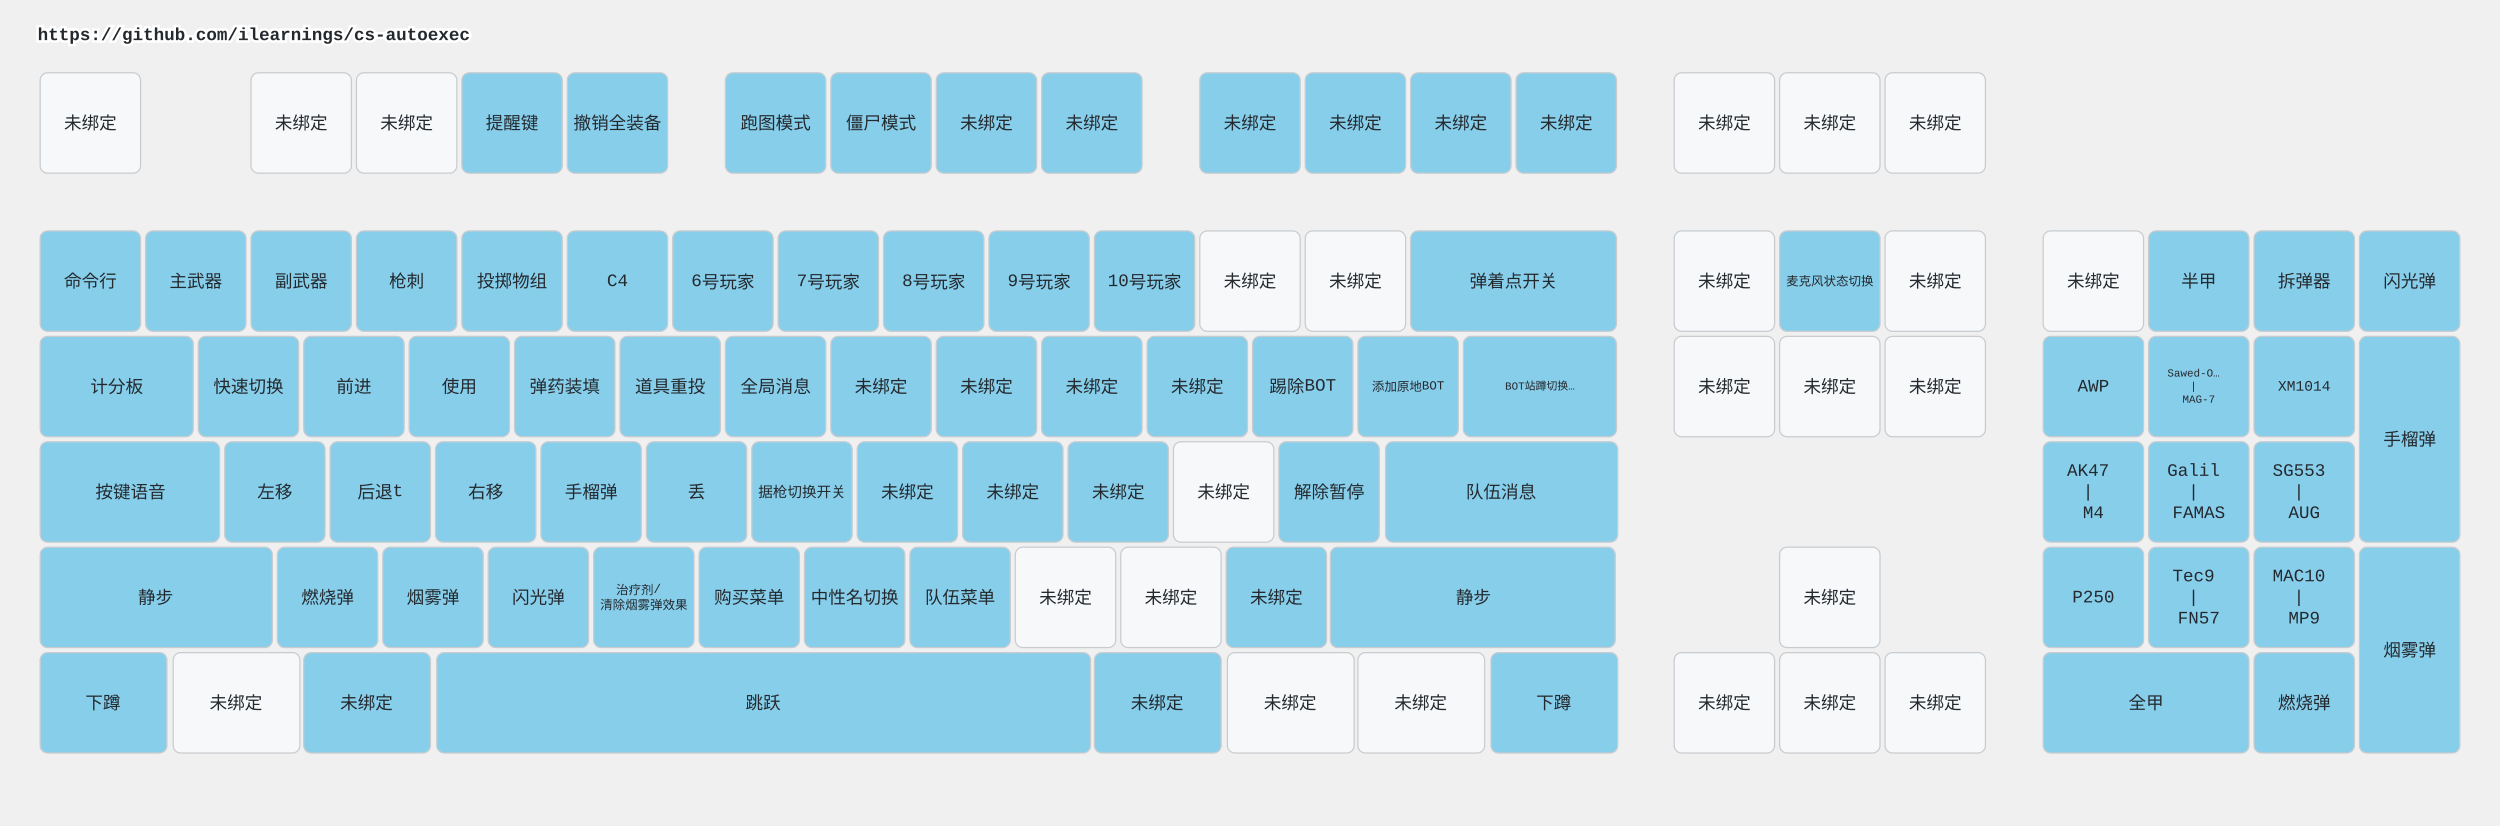
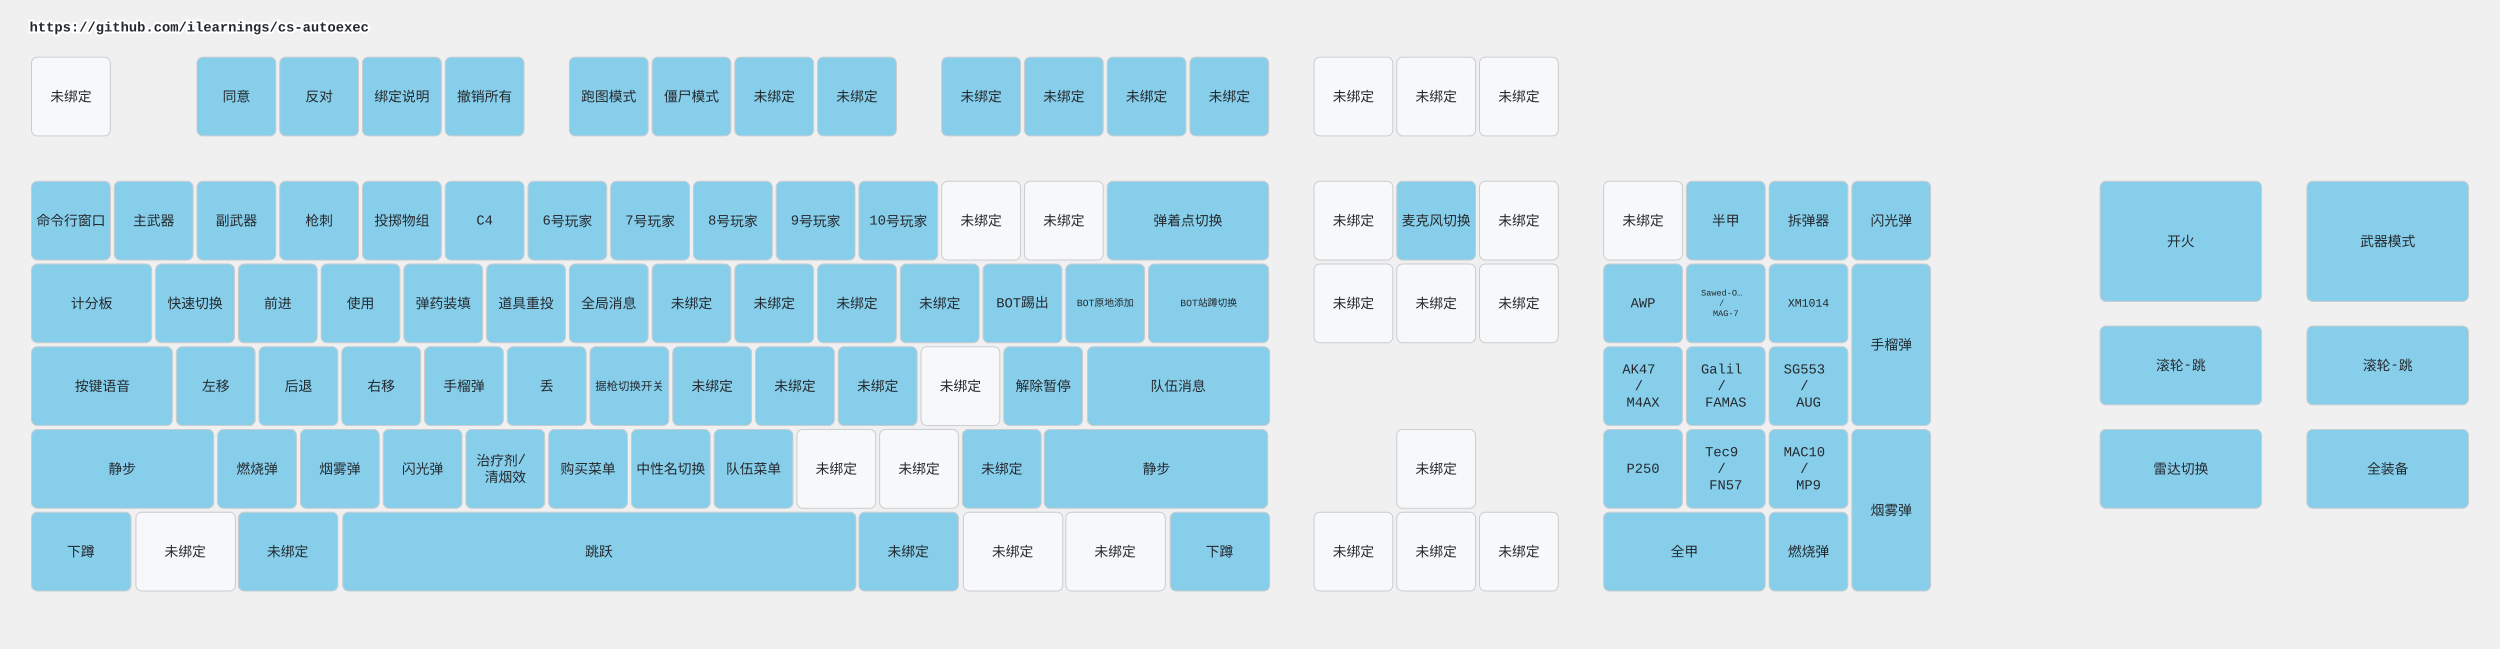
- <svg xmlns="http://www.w3.org/2000/svg" width="1992" height="658" viewBox="0 0 1992 658" class="keymap">
+ <svg xmlns="http://www.w3.org/2000/svg" width="2538" height="658" viewBox="0 0 2538 658" class="keymap">
  <style>/* inherit to force styles through use tags */
svg path {
    fill: inherit;
}

/* font and background color specifications */
svg.keymap {
    font-family: SFMono-Regular,Consolas,Liberation Mono,Menlo,monospace;
    font-size: 14px;
    font-kerning: normal;
    text-rendering: optimizeLegibility;
    fill: #24292e;
}

/* default key styling */
rect.key {
    fill: #f6f8fa;
}

rect.key, rect.combo {
    stroke: #c9cccf;
    stroke-width: 1;
}

/* default key side styling, only used is draw_key_sides is set */
rect.side {
    filter: brightness(90%);
}

/* color accent for combo boxes */
rect.combo, rect.combo-separate {
    fill: #cdf;
}

/* color accent for held keys */
rect.held, rect.combo.held {
    fill: #fdd;
}

/* color accent for ghost (optional) keys */
rect.ghost, rect.combo.ghost {
    stroke-dasharray: 4, 4;
    stroke-width: 2;
}

text {
    text-anchor: middle;
    dominant-baseline: middle;
}

/* styling for layer labels */
text.label {
    font-weight: bold;
    text-anchor: start;
    stroke: white;
    stroke-width: 4;
    paint-order: stroke;
}

/* styling for optional footer */
text.footer {
    text-anchor: end;
    dominant-baseline: auto;
    stroke: white;
    stroke-width: 4;
    paint-order: stroke;
}

/* styling for combo tap, and key non-tap label text */
text.combo, text.hold, text.shifted, text.left, text.right, text.tl, text.tr, text.bl, text.br {
    font-size: 11px;
}

text.hold, text.bl, text.br {
    text-anchor: middle;
    dominant-baseline: auto;
}

text.shifted, text.tl, text.tr {
    text-anchor: middle;
    dominant-baseline: hanging;
}

text.left, text.tl, text.bl {
    text-anchor: start;
}

text.right, text.tr, text.br {
    text-anchor: end;
}

text.layer-activator {
    text-decoration: underline;
}

/* styling for hold/shifted label text in combo box */
text.combo.hold, text.combo.shifted, text.combo.left, text.combo.right {
    font-size: 8px;
}

/* lighter symbol for transparent keys */
text.trans {
    fill: #7b7e81;
}

/* styling for combo dendrons */
path.combo {
    stroke-width: 1;
    stroke: gray;
    fill: none;
}

/* Start Tabler Icons Cleanup */
/* cannot use height/width with glyphs */
.icon-tabler &gt; path {
    fill: inherit;
    stroke: inherit;
    stroke-width: 2;
}
/* hide tabler's default box */
.icon-tabler &gt; path[stroke="none"][fill="none"] {
    visibility: hidden;
}
/* End Tabler Icons Cleanup */

.key .legend {
  font-weight: bold;
}
rect.key.bound {
  fill: #87CEEB;
}</style>
  <g transform="translate(30, 0)" class="layer-https://github.com/ilearnings/cs-autoexec">
    <text x="0" y="28" class="label" id="https:github.comilearningscs-autoexec">https://github.com/ilearnings/cs-autoexec</text>
    <g transform="translate(0, 56)">
      <g transform="translate(42, 42)" class="key keypos-0">
        <rect rx="6" ry="6" x="-40" y="-40" width="80" height="80" class="key" />
        <text x="0" y="0" class="key tap">未绑定</text>
      </g>
-       <g transform="translate(210, 42)" class="key keypos-1">
-         <rect rx="6" ry="6" x="-40" y="-40" width="80" height="80" class="key" />
-         <text x="0" y="0" class="key tap">未绑定</text>
-       </g>
-       <g transform="translate(294, 42)" class="key keypos-2">
-         <rect rx="6" ry="6" x="-40" y="-40" width="80" height="80" class="key" />
-         <text x="0" y="0" class="key tap">未绑定</text>
+       <g transform="translate(210, 42)" class="key bound keypos-1">
+         <rect rx="6" ry="6" x="-40" y="-40" width="80" height="80" class="key bound" />
+         <text x="0" y="0" class="key bound tap">同意</text>
+       </g>
+       <g transform="translate(294, 42)" class="key bound keypos-2">
+         <rect rx="6" ry="6" x="-40" y="-40" width="80" height="80" class="key bound" />
+         <text x="0" y="0" class="key bound tap">反对</text>
      </g>
      <g transform="translate(378, 42)" class="key bound keypos-3">
        <rect rx="6" ry="6" x="-40" y="-40" width="80" height="80" class="key bound" />
-         <text x="0" y="0" class="key bound tap">提醒键</text>
+         <text x="0" y="0" class="key bound tap">绑定说明</text>
      </g>
      <g transform="translate(462, 42)" class="key bound keypos-4">
        <rect rx="6" ry="6" x="-40" y="-40" width="80" height="80" class="key bound" />
-         <text x="0" y="0" class="key bound tap">撤销全装备</text>
+         <text x="0" y="0" class="key bound tap">撤销所有</text>
      </g>
      <g transform="translate(588, 42)" class="key bound keypos-5">
        <rect rx="6" ry="6" x="-40" y="-40" width="80" height="80" class="key bound" />
        <text x="0" y="0" class="key bound tap">跑图模式</text>
      </g>
      <g transform="translate(672, 42)" class="key bound keypos-6">
        <rect rx="6" ry="6" x="-40" y="-40" width="80" height="80" class="key bound" />
        <text x="0" y="0" class="key bound tap">僵尸模式</text>
      </g>
      <g transform="translate(756, 42)" class="key bound keypos-7">
        <rect rx="6" ry="6" x="-40" y="-40" width="80" height="80" class="key bound" />
        <text x="0" y="0" class="key bound tap">未绑定</text>
      </g>
      <g transform="translate(840, 42)" class="key bound keypos-8">
        <rect rx="6" ry="6" x="-40" y="-40" width="80" height="80" class="key bound" />
        <text x="0" y="0" class="key bound tap">未绑定</text>
      </g>
      <g transform="translate(966, 42)" class="key bound keypos-9">
        <rect rx="6" ry="6" x="-40" y="-40" width="80" height="80" class="key bound" />
        <text x="0" y="0" class="key bound tap">未绑定</text>
      </g>
      <g transform="translate(1050, 42)" class="key bound keypos-10">
        <rect rx="6" ry="6" x="-40" y="-40" width="80" height="80" class="key bound" />
        <text x="0" y="0" class="key bound tap">未绑定</text>
      </g>
      <g transform="translate(1134, 42)" class="key bound keypos-11">
        <rect rx="6" ry="6" x="-40" y="-40" width="80" height="80" class="key bound" />
        <text x="0" y="0" class="key bound tap">未绑定</text>
      </g>
      <g transform="translate(1218, 42)" class="key bound keypos-12">
        <rect rx="6" ry="6" x="-40" y="-40" width="80" height="80" class="key bound" />
        <text x="0" y="0" class="key bound tap">未绑定</text>
      </g>
      <g transform="translate(1344, 42)" class="key keypos-13">
        <rect rx="6" ry="6" x="-40" y="-40" width="80" height="80" class="key" />
        <text x="0" y="0" class="key tap">未绑定</text>
      </g>
      <g transform="translate(1428, 42)" class="key keypos-14">
        <rect rx="6" ry="6" x="-40" y="-40" width="80" height="80" class="key" />
        <text x="0" y="0" class="key tap">未绑定</text>
      </g>
      <g transform="translate(1512, 42)" class="key keypos-15">
        <rect rx="6" ry="6" x="-40" y="-40" width="80" height="80" class="key" />
        <text x="0" y="0" class="key tap">未绑定</text>
      </g>
      <g transform="translate(42, 168)" class="key bound keypos-16">
        <rect rx="6" ry="6" x="-40" y="-40" width="80" height="80" class="key bound" />
-         <text x="0" y="0" class="key bound tap">命令行</text>
+         <text x="0" y="0" class="key bound tap">命令行窗口</text>
      </g>
      <g transform="translate(126, 168)" class="key bound keypos-17">
        <rect rx="6" ry="6" x="-40" y="-40" width="80" height="80" class="key bound" />
        <text x="0" y="0" class="key bound tap">主武器</text>
      </g>
      <g transform="translate(210, 168)" class="key bound keypos-18">
        <rect rx="6" ry="6" x="-40" y="-40" width="80" height="80" class="key bound" />
        <text x="0" y="0" class="key bound tap">副武器</text>
      </g>
      <g transform="translate(294, 168)" class="key bound keypos-19">
        <rect rx="6" ry="6" x="-40" y="-40" width="80" height="80" class="key bound" />
        <text x="0" y="0" class="key bound tap">枪刺</text>
      </g>
      <g transform="translate(378, 168)" class="key bound keypos-20">
        <rect rx="6" ry="6" x="-40" y="-40" width="80" height="80" class="key bound" />
        <text x="0" y="0" class="key bound tap">投掷物组</text>
      </g>
      <g transform="translate(462, 168)" class="key bound keypos-21">
        <rect rx="6" ry="6" x="-40" y="-40" width="80" height="80" class="key bound" />
        <text x="0" y="0" class="key bound tap">C4</text>
      </g>
      <g transform="translate(546, 168)" class="key bound keypos-22">
        <rect rx="6" ry="6" x="-40" y="-40" width="80" height="80" class="key bound" />
        <text x="0" y="0" class="key bound tap">6号玩家</text>
      </g>
      <g transform="translate(630, 168)" class="key bound keypos-23">
        <rect rx="6" ry="6" x="-40" y="-40" width="80" height="80" class="key bound" />
        <text x="0" y="0" class="key bound tap">7号玩家</text>
      </g>
      <g transform="translate(714, 168)" class="key bound keypos-24">
        <rect rx="6" ry="6" x="-40" y="-40" width="80" height="80" class="key bound" />
        <text x="0" y="0" class="key bound tap">8号玩家</text>
      </g>
      <g transform="translate(798, 168)" class="key bound keypos-25">
        <rect rx="6" ry="6" x="-40" y="-40" width="80" height="80" class="key bound" />
        <text x="0" y="0" class="key bound tap">9号玩家</text>
      </g>
      <g transform="translate(882, 168)" class="key bound keypos-26">
        <rect rx="6" ry="6" x="-40" y="-40" width="80" height="80" class="key bound" />
        <text x="0" y="0" class="key bound tap">10号玩家</text>
      </g>
      <g transform="translate(966, 168)" class="key keypos-27">
        <rect rx="6" ry="6" x="-40" y="-40" width="80" height="80" class="key" />
        <text x="0" y="0" class="key tap">未绑定</text>
      </g>
      <g transform="translate(1050, 168)" class="key keypos-28">
        <rect rx="6" ry="6" x="-40" y="-40" width="80" height="80" class="key" />
        <text x="0" y="0" class="key tap">未绑定</text>
      </g>
      <g transform="translate(1176, 168)" class="key bound keypos-29">
        <rect rx="6" ry="6" x="-82" y="-40" width="164" height="80" class="key bound" />
-         <text x="0" y="0" class="key bound tap">弹着点开关</text>
+         <text x="0" y="0" class="key bound tap">弹着点切换</text>
      </g>
      <g transform="translate(1344, 168)" class="key keypos-30">
        <rect rx="6" ry="6" x="-40" y="-40" width="80" height="80" class="key" />
        <text x="0" y="0" class="key tap">未绑定</text>
      </g>
      <g transform="translate(1428, 168)" class="key bound keypos-31">
        <rect rx="6" ry="6" x="-40" y="-40" width="80" height="80" class="key bound" />
-         <text x="0" y="0" class="key bound tap">
-           <tspan style="font-size: 71%">麦克风状态切换</tspan>
-         </text>
+         <text x="0" y="0" class="key bound tap">麦克风切换</text>
      </g>
      <g transform="translate(1512, 168)" class="key keypos-32">
        <rect rx="6" ry="6" x="-40" y="-40" width="80" height="80" class="key" />
        <text x="0" y="0" class="key tap">未绑定</text>
      </g>
      <g transform="translate(1638, 168)" class="key keypos-33">
        <rect rx="6" ry="6" x="-40" y="-40" width="80" height="80" class="key" />
        <text x="0" y="0" class="key tap">未绑定</text>
      </g>
      <g transform="translate(1722, 168)" class="key bound keypos-34">
        <rect rx="6" ry="6" x="-40" y="-40" width="80" height="80" class="key bound" />
        <text x="0" y="0" class="key bound tap">半甲</text>
      </g>
      <g transform="translate(1806, 168)" class="key bound keypos-35">
        <rect rx="6" ry="6" x="-40" y="-40" width="80" height="80" class="key bound" />
        <text x="0" y="0" class="key bound tap">拆弹器</text>
      </g>
      <g transform="translate(1890, 168)" class="key bound keypos-36">
        <rect rx="6" ry="6" x="-40" y="-40" width="80" height="80" class="key bound" />
        <text x="0" y="0" class="key bound tap">闪光弹</text>
      </g>
      <g transform="translate(63, 252)" class="key bound keypos-37">
        <rect rx="6" ry="6" x="-61" y="-40" width="122" height="80" class="key bound" />
        <text x="0" y="0" class="key bound tap">计分板</text>
      </g>
      <g transform="translate(168, 252)" class="key bound keypos-38">
        <rect rx="6" ry="6" x="-40" y="-40" width="80" height="80" class="key bound" />
        <text x="0" y="0" class="key bound tap">快速切换</text>
      </g>
      <g transform="translate(252, 252)" class="key bound keypos-39">
        <rect rx="6" ry="6" x="-40" y="-40" width="80" height="80" class="key bound" />
        <text x="0" y="0" class="key bound tap">前进</text>
      </g>
      <g transform="translate(336, 252)" class="key bound keypos-40">
        <rect rx="6" ry="6" x="-40" y="-40" width="80" height="80" class="key bound" />
        <text x="0" y="0" class="key bound tap">使用</text>
      </g>
      <g transform="translate(420, 252)" class="key bound keypos-41">
        <rect rx="6" ry="6" x="-40" y="-40" width="80" height="80" class="key bound" />
        <text x="0" y="0" class="key bound tap">弹药装填</text>
      </g>
      <g transform="translate(504, 252)" class="key bound keypos-42">
        <rect rx="6" ry="6" x="-40" y="-40" width="80" height="80" class="key bound" />
        <text x="0" y="0" class="key bound tap">道具重投</text>
      </g>
      <g transform="translate(588, 252)" class="key bound keypos-43">
        <rect rx="6" ry="6" x="-40" y="-40" width="80" height="80" class="key bound" />
        <text x="0" y="0" class="key bound tap">全局消息</text>
      </g>
      <g transform="translate(672, 252)" class="key bound keypos-44">
        <rect rx="6" ry="6" x="-40" y="-40" width="80" height="80" class="key bound" />
        <text x="0" y="0" class="key bound tap">未绑定</text>
      </g>
      <g transform="translate(756, 252)" class="key bound keypos-45">
        <rect rx="6" ry="6" x="-40" y="-40" width="80" height="80" class="key bound" />
        <text x="0" y="0" class="key bound tap">未绑定</text>
      </g>
      <g transform="translate(840, 252)" class="key bound keypos-46">
        <rect rx="6" ry="6" x="-40" y="-40" width="80" height="80" class="key bound" />
        <text x="0" y="0" class="key bound tap">未绑定</text>
      </g>
      <g transform="translate(924, 252)" class="key bound keypos-47">
        <rect rx="6" ry="6" x="-40" y="-40" width="80" height="80" class="key bound" />
        <text x="0" y="0" class="key bound tap">未绑定</text>
      </g>
      <g transform="translate(1008, 252)" class="key bound keypos-48">
        <rect rx="6" ry="6" x="-40" y="-40" width="80" height="80" class="key bound" />
-         <text x="0" y="0" class="key bound tap">踢除BOT</text>
+         <text x="0" y="0" class="key bound tap">BOT踢出</text>
      </g>
      <g transform="translate(1092, 252)" class="key bound keypos-49">
        <rect rx="6" ry="6" x="-40" y="-40" width="80" height="80" class="key bound" />
        <text x="0" y="0" class="key bound tap">
-           <tspan style="font-size: 71%">添加原地BOT</tspan>
+           <tspan style="font-size: 71%">BOT原地添加</tspan>
        </text>
      </g>
      <g transform="translate(1197, 252)" class="key bound keypos-50">
        <rect rx="6" ry="6" x="-61" y="-40" width="122" height="80" class="key bound" />
        <text x="0" y="0" class="key bound tap">
-           <tspan style="font-size: 62%">BOT站蹲切换…</tspan>
+           <tspan style="font-size: 71%">BOT站蹲切换</tspan>
        </text>
      </g>
      <g transform="translate(1344, 252)" class="key keypos-51">
        <rect rx="6" ry="6" x="-40" y="-40" width="80" height="80" class="key" />
        <text x="0" y="0" class="key tap">未绑定</text>
      </g>
      <g transform="translate(1428, 252)" class="key keypos-52">
        <rect rx="6" ry="6" x="-40" y="-40" width="80" height="80" class="key" />
        <text x="0" y="0" class="key tap">未绑定</text>
      </g>
      <g transform="translate(1512, 252)" class="key keypos-53">
        <rect rx="6" ry="6" x="-40" y="-40" width="80" height="80" class="key" />
        <text x="0" y="0" class="key tap">未绑定</text>
      </g>
      <g transform="translate(1638, 252)" class="key bound keypos-54">
        <rect rx="6" ry="6" x="-40" y="-40" width="80" height="80" class="key bound" />
        <text x="0" y="0" class="key bound tap">AWP</text>
      </g>
      <g transform="translate(1722, 252)" class="key bound keypos-55">
        <rect rx="6" ry="6" x="-40" y="-40" width="80" height="80" class="key bound" />
        <text x="0" y="0" class="key bound tap">
          <tspan x="0" dy="-1.2em" style="font-size: 62%">Sawed-O…</tspan>
-           <tspan x="0" dy="1.2em" style="font-size: 62%">|</tspan>
+           <tspan x="0" dy="1.2em" style="font-size: 62%">/</tspan>
          <tspan x="0" dy="1.2em" style="font-size: 62%">MAG-7</tspan>
        </text>
      </g>
      <g transform="translate(1806, 252)" class="key bound keypos-56">
        <rect rx="6" ry="6" x="-40" y="-40" width="80" height="80" class="key bound" />
        <text x="0" y="0" class="key bound tap">
          <tspan style="font-size: 83%">XM1014</tspan>
        </text>
      </g>
      <g transform="translate(1890, 294)" class="key bound keypos-57">
        <rect rx="6" ry="6" x="-40" y="-82" width="80" height="164" class="key bound" />
        <text x="0" y="0" class="key bound tap">手榴弹</text>
      </g>
      <g transform="translate(74, 336)" class="key bound keypos-58">
        <rect rx="6" ry="6" x="-72" y="-40" width="143" height="80" class="key bound" />
        <text x="0" y="0" class="key bound tap">按键语音</text>
      </g>
      <g transform="translate(189, 336)" class="key bound keypos-59">
        <rect rx="6" ry="6" x="-40" y="-40" width="80" height="80" class="key bound" />
        <text x="0" y="0" class="key bound tap">左移</text>
      </g>
      <g transform="translate(273, 336)" class="key bound keypos-60">
        <rect rx="6" ry="6" x="-40" y="-40" width="80" height="80" class="key bound" />
-         <text x="0" y="0" class="key bound tap">后退t</text>
+         <text x="0" y="0" class="key bound tap">后退</text>
      </g>
      <g transform="translate(357, 336)" class="key bound keypos-61">
        <rect rx="6" ry="6" x="-40" y="-40" width="80" height="80" class="key bound" />
        <text x="0" y="0" class="key bound tap">右移</text>
      </g>
      <g transform="translate(441, 336)" class="key bound keypos-62">
        <rect rx="6" ry="6" x="-40" y="-40" width="80" height="80" class="key bound" />
        <text x="0" y="0" class="key bound tap">手榴弹</text>
      </g>
      <g transform="translate(525, 336)" class="key bound keypos-63">
        <rect rx="6" ry="6" x="-40" y="-40" width="80" height="80" class="key bound" />
        <text x="0" y="0" class="key bound tap">丢</text>
      </g>
      <g transform="translate(609, 336)" class="key bound keypos-64">
        <rect rx="6" ry="6" x="-40" y="-40" width="80" height="80" class="key bound" />
        <text x="0" y="0" class="key bound tap">
          <tspan style="font-size: 83%">据枪切换开关</tspan>
        </text>
      </g>
      <g transform="translate(693, 336)" class="key bound keypos-65">
        <rect rx="6" ry="6" x="-40" y="-40" width="80" height="80" class="key bound" />
        <text x="0" y="0" class="key bound tap">未绑定</text>
      </g>
      <g transform="translate(777, 336)" class="key bound keypos-66">
        <rect rx="6" ry="6" x="-40" y="-40" width="80" height="80" class="key bound" />
        <text x="0" y="0" class="key bound tap">未绑定</text>
      </g>
      <g transform="translate(861, 336)" class="key bound keypos-67">
        <rect rx="6" ry="6" x="-40" y="-40" width="80" height="80" class="key bound" />
        <text x="0" y="0" class="key bound tap">未绑定</text>
      </g>
      <g transform="translate(945, 336)" class="key keypos-68">
        <rect rx="6" ry="6" x="-40" y="-40" width="80" height="80" class="key" />
        <text x="0" y="0" class="key tap">未绑定</text>
      </g>
      <g transform="translate(1029, 336)" class="key bound keypos-69">
        <rect rx="6" ry="6" x="-40" y="-40" width="80" height="80" class="key bound" />
        <text x="0" y="0" class="key bound tap">解除暂停</text>
      </g>
      <g transform="translate(1166, 336)" class="key bound keypos-70">
        <rect rx="6" ry="6" x="-92" y="-40" width="185" height="80" class="key bound" />
        <text x="0" y="0" class="key bound tap">队伍消息</text>
      </g>
      <g transform="translate(1638, 336)" class="key bound keypos-71">
        <rect rx="6" ry="6" x="-40" y="-40" width="80" height="80" class="key bound" />
        <text x="0" y="0" class="key bound tap">
          <tspan x="0" dy="-1.2em">AK47</tspan>
-           <tspan x="0" dy="1.2em">|</tspan>
-           <tspan x="0" dy="1.2em">M4</tspan>
+           <tspan x="0" dy="1.2em">/</tspan>
+           <tspan x="0" dy="1.2em">M4AX</tspan>
        </text>
      </g>
      <g transform="translate(1722, 336)" class="key bound keypos-72">
        <rect rx="6" ry="6" x="-40" y="-40" width="80" height="80" class="key bound" />
        <text x="0" y="0" class="key bound tap">
          <tspan x="0" dy="-1.2em">Galil</tspan>
-           <tspan x="0" dy="1.2em">|</tspan>
+           <tspan x="0" dy="1.2em">/</tspan>
          <tspan x="0" dy="1.2em">FAMAS</tspan>
        </text>
      </g>
      <g transform="translate(1806, 336)" class="key bound keypos-73">
        <rect rx="6" ry="6" x="-40" y="-40" width="80" height="80" class="key bound" />
        <text x="0" y="0" class="key bound tap">
          <tspan x="0" dy="-1.2em">SG553</tspan>
-           <tspan x="0" dy="1.2em">|</tspan>
+           <tspan x="0" dy="1.2em">/</tspan>
          <tspan x="0" dy="1.2em">AUG</tspan>
        </text>
      </g>
      <g transform="translate(94, 420)" class="key bound keypos-74">
        <rect rx="6" ry="6" x="-92" y="-40" width="185" height="80" class="key bound" />
        <text x="0" y="0" class="key bound tap">静步</text>
      </g>
      <g transform="translate(231, 420)" class="key bound keypos-75">
        <rect rx="6" ry="6" x="-40" y="-40" width="80" height="80" class="key bound" />
        <text x="0" y="0" class="key bound tap">燃烧弹</text>
      </g>
      <g transform="translate(315, 420)" class="key bound keypos-76">
        <rect rx="6" ry="6" x="-40" y="-40" width="80" height="80" class="key bound" />
        <text x="0" y="0" class="key bound tap">烟雾弹</text>
      </g>
      <g transform="translate(399, 420)" class="key bound keypos-77">
        <rect rx="6" ry="6" x="-40" y="-40" width="80" height="80" class="key bound" />
        <text x="0" y="0" class="key bound tap">闪光弹</text>
      </g>
      <g transform="translate(483, 420)" class="key bound keypos-78">
        <rect rx="6" ry="6" x="-40" y="-40" width="80" height="80" class="key bound" />
        <text x="0" y="0" class="key bound tap">
-           <tspan x="0" dy="-0.6em" style="font-size: 71%">治疗剂/</tspan>
-           <tspan x="0" dy="1.2em" style="font-size: 71%">清除烟雾弹效果</tspan>
+           <tspan x="0" dy="-0.6em">治疗剂/</tspan>
+           <tspan x="0" dy="1.2em">清烟效</tspan>
        </text>
      </g>
      <g transform="translate(567, 420)" class="key bound keypos-79">
        <rect rx="6" ry="6" x="-40" y="-40" width="80" height="80" class="key bound" />
        <text x="0" y="0" class="key bound tap">购买菜单</text>
      </g>
      <g transform="translate(651, 420)" class="key bound keypos-80">
        <rect rx="6" ry="6" x="-40" y="-40" width="80" height="80" class="key bound" />
        <text x="0" y="0" class="key bound tap">中性名切换</text>
      </g>
      <g transform="translate(735, 420)" class="key bound keypos-81">
        <rect rx="6" ry="6" x="-40" y="-40" width="80" height="80" class="key bound" />
        <text x="0" y="0" class="key bound tap">队伍菜单</text>
      </g>
      <g transform="translate(819, 420)" class="key keypos-82">
        <rect rx="6" ry="6" x="-40" y="-40" width="80" height="80" class="key" />
        <text x="0" y="0" class="key tap">未绑定</text>
      </g>
      <g transform="translate(903, 420)" class="key keypos-83">
        <rect rx="6" ry="6" x="-40" y="-40" width="80" height="80" class="key" />
        <text x="0" y="0" class="key tap">未绑定</text>
      </g>
      <g transform="translate(987, 420)" class="key bound keypos-84">
        <rect rx="6" ry="6" x="-40" y="-40" width="80" height="80" class="key bound" />
        <text x="0" y="0" class="key bound tap">未绑定</text>
      </g>
      <g transform="translate(1144, 420)" class="key bound keypos-85">
        <rect rx="6" ry="6" x="-114" y="-40" width="227" height="80" class="key bound" />
        <text x="0" y="0" class="key bound tap">静步</text>
      </g>
      <g transform="translate(1428, 420)" class="key keypos-86">
        <rect rx="6" ry="6" x="-40" y="-40" width="80" height="80" class="key" />
        <text x="0" y="0" class="key tap">未绑定</text>
      </g>
      <g transform="translate(1638, 420)" class="key bound keypos-87">
        <rect rx="6" ry="6" x="-40" y="-40" width="80" height="80" class="key bound" />
        <text x="0" y="0" class="key bound tap">P250</text>
      </g>
      <g transform="translate(1722, 420)" class="key bound keypos-88">
        <rect rx="6" ry="6" x="-40" y="-40" width="80" height="80" class="key bound" />
        <text x="0" y="0" class="key bound tap">
          <tspan x="0" dy="-1.2em">Tec9</tspan>
-           <tspan x="0" dy="1.2em">|</tspan>
+           <tspan x="0" dy="1.2em">/</tspan>
          <tspan x="0" dy="1.2em">FN57</tspan>
        </text>
      </g>
      <g transform="translate(1806, 420)" class="key bound keypos-89">
        <rect rx="6" ry="6" x="-40" y="-40" width="80" height="80" class="key bound" />
        <text x="0" y="0" class="key bound tap">
          <tspan x="0" dy="-1.2em">MAC10</tspan>
-           <tspan x="0" dy="1.2em">|</tspan>
+           <tspan x="0" dy="1.2em">/</tspan>
          <tspan x="0" dy="1.2em">MP9</tspan>
        </text>
      </g>
      <g transform="translate(1890, 462)" class="key bound keypos-90">
        <rect rx="6" ry="6" x="-40" y="-82" width="80" height="164" class="key bound" />
        <text x="0" y="0" class="key bound tap">烟雾弹</text>
      </g>
      <g transform="translate(52, 504)" class="key bound keypos-91">
        <rect rx="6" ry="6" x="-50" y="-40" width="101" height="80" class="key bound" />
        <text x="0" y="0" class="key bound tap">下蹲</text>
      </g>
      <g transform="translate(158, 504)" class="key keypos-92">
        <rect rx="6" ry="6" x="-50" y="-40" width="101" height="80" class="key" />
        <text x="0" y="0" class="key tap">未绑定</text>
      </g>
      <g transform="translate(262, 504)" class="key bound keypos-93">
        <rect rx="6" ry="6" x="-50" y="-40" width="101" height="80" class="key bound" />
        <text x="0" y="0" class="key bound tap">未绑定</text>
      </g>
      <g transform="translate(578, 504)" class="key bound keypos-94">
        <rect rx="6" ry="6" x="-260" y="-40" width="521" height="80" class="key bound" />
        <text x="0" y="0" class="key bound tap">跳跃</text>
      </g>
      <g transform="translate(892, 504)" class="key bound keypos-95">
        <rect rx="6" ry="6" x="-50" y="-40" width="101" height="80" class="key bound" />
        <text x="0" y="0" class="key bound tap">未绑定</text>
      </g>
      <g transform="translate(998, 504)" class="key keypos-96">
        <rect rx="6" ry="6" x="-50" y="-40" width="101" height="80" class="key" />
        <text x="0" y="0" class="key tap">未绑定</text>
      </g>
      <g transform="translate(1102, 504)" class="key keypos-97">
        <rect rx="6" ry="6" x="-50" y="-40" width="101" height="80" class="key" />
        <text x="0" y="0" class="key tap">未绑定</text>
      </g>
      <g transform="translate(1208, 504)" class="key bound keypos-98">
        <rect rx="6" ry="6" x="-50" y="-40" width="101" height="80" class="key bound" />
        <text x="0" y="0" class="key bound tap">下蹲</text>
      </g>
      <g transform="translate(1344, 504)" class="key keypos-99">
        <rect rx="6" ry="6" x="-40" y="-40" width="80" height="80" class="key" />
        <text x="0" y="0" class="key tap">未绑定</text>
      </g>
      <g transform="translate(1428, 504)" class="key keypos-100">
        <rect rx="6" ry="6" x="-40" y="-40" width="80" height="80" class="key" />
        <text x="0" y="0" class="key tap">未绑定</text>
      </g>
      <g transform="translate(1512, 504)" class="key keypos-101">
        <rect rx="6" ry="6" x="-40" y="-40" width="80" height="80" class="key" />
        <text x="0" y="0" class="key tap">未绑定</text>
      </g>
      <g transform="translate(1680, 504)" class="key bound keypos-102">
        <rect rx="6" ry="6" x="-82" y="-40" width="164" height="80" class="key bound" />
        <text x="0" y="0" class="key bound tap">全甲</text>
      </g>
      <g transform="translate(1806, 504)" class="key bound keypos-103">
        <rect rx="6" ry="6" x="-40" y="-40" width="80" height="80" class="key bound" />
        <text x="0" y="0" class="key bound tap">燃烧弹</text>
      </g>
+       <g transform="translate(2184, 189)" class="key bound keypos-104">
+         <rect rx="6" ry="6" x="-82" y="-61" width="164" height="122" class="key bound" />
+         <text x="0" y="0" class="key bound tap">开火</text>
+       </g>
+       <g transform="translate(2394, 189)" class="key bound keypos-105">
+         <rect rx="6" ry="6" x="-82" y="-61" width="164" height="122" class="key bound" />
+         <text x="0" y="0" class="key bound tap">武器模式</text>
+       </g>
+       <g transform="translate(2184, 315)" class="key bound keypos-106">
+         <rect rx="6" ry="6" x="-82" y="-40" width="164" height="80" class="key bound" />
+         <text x="0" y="0" class="key bound tap">滚轮-跳</text>
+       </g>
+       <g transform="translate(2394, 315)" class="key bound keypos-107">
+         <rect rx="6" ry="6" x="-82" y="-40" width="164" height="80" class="key bound" />
+         <text x="0" y="0" class="key bound tap">滚轮-跳</text>
+       </g>
+       <g transform="translate(2184, 420)" class="key bound keypos-108">
+         <rect rx="6" ry="6" x="-82" y="-40" width="164" height="80" class="key bound" />
+         <text x="0" y="0" class="key bound tap">雷达切换</text>
+       </g>
+       <g transform="translate(2394, 420)" class="key bound keypos-109">
+         <rect rx="6" ry="6" x="-82" y="-40" width="164" height="80" class="key bound" />
+         <text x="0" y="0" class="key bound tap">全装备</text>
+       </g>
    </g>
  </g>
</svg>
